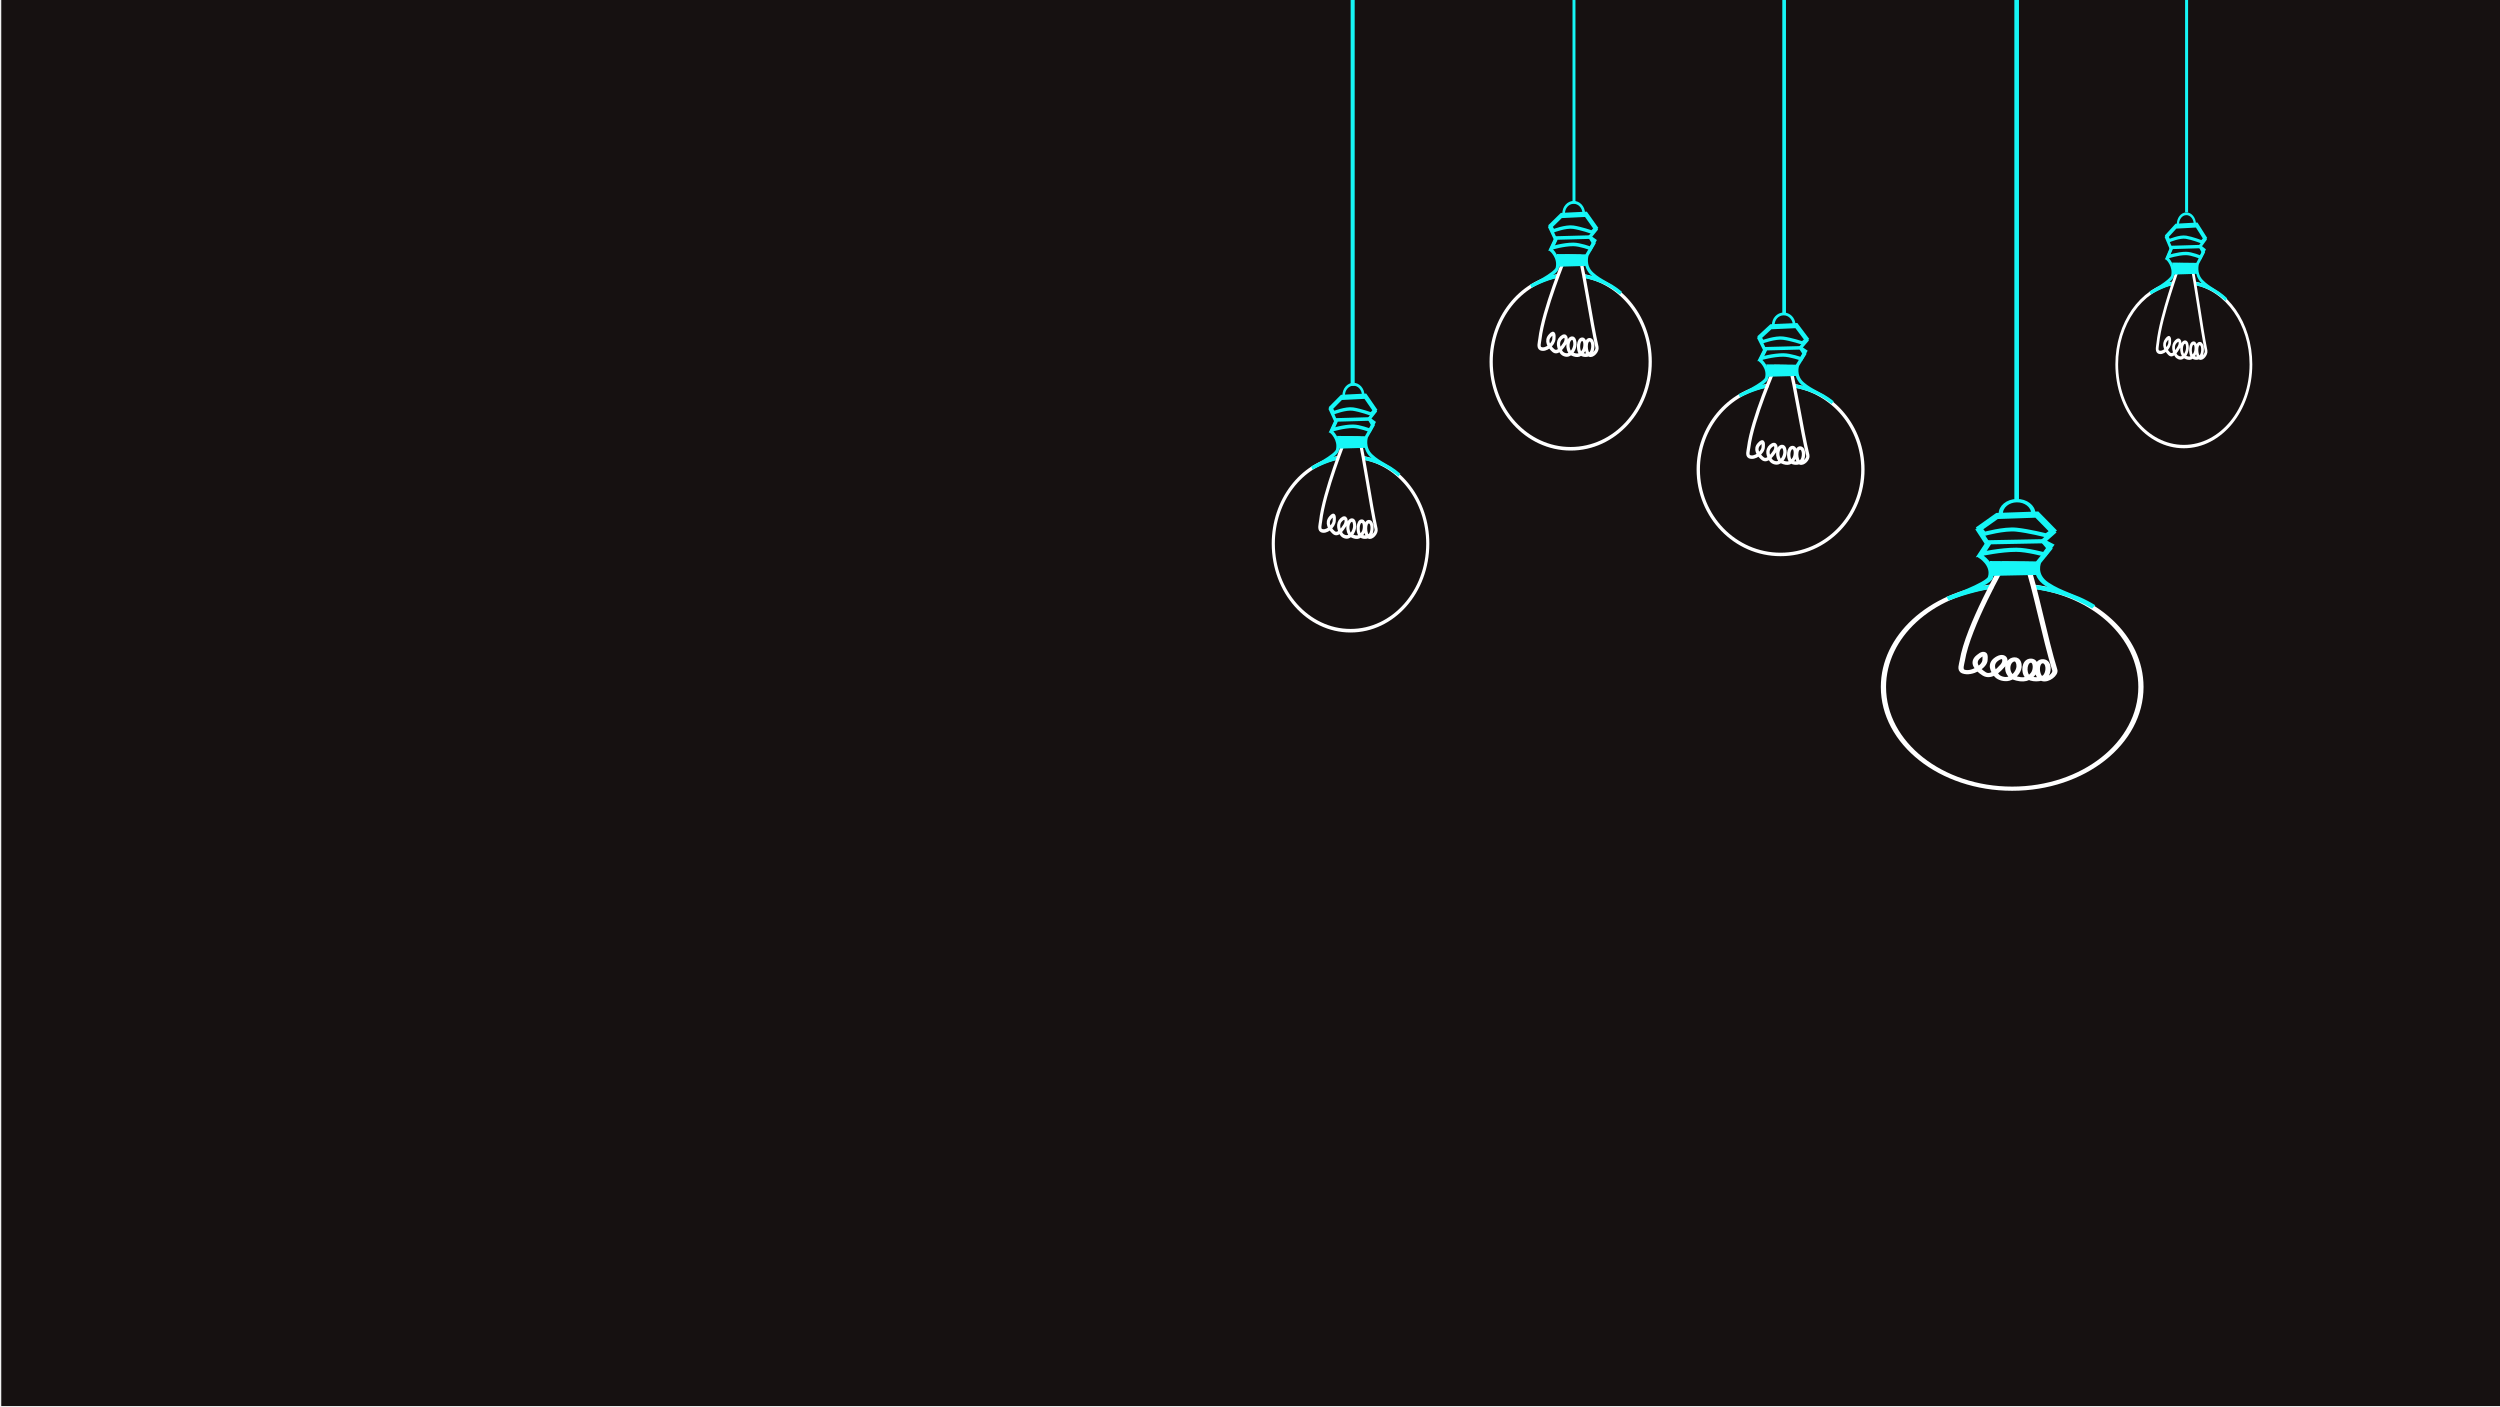
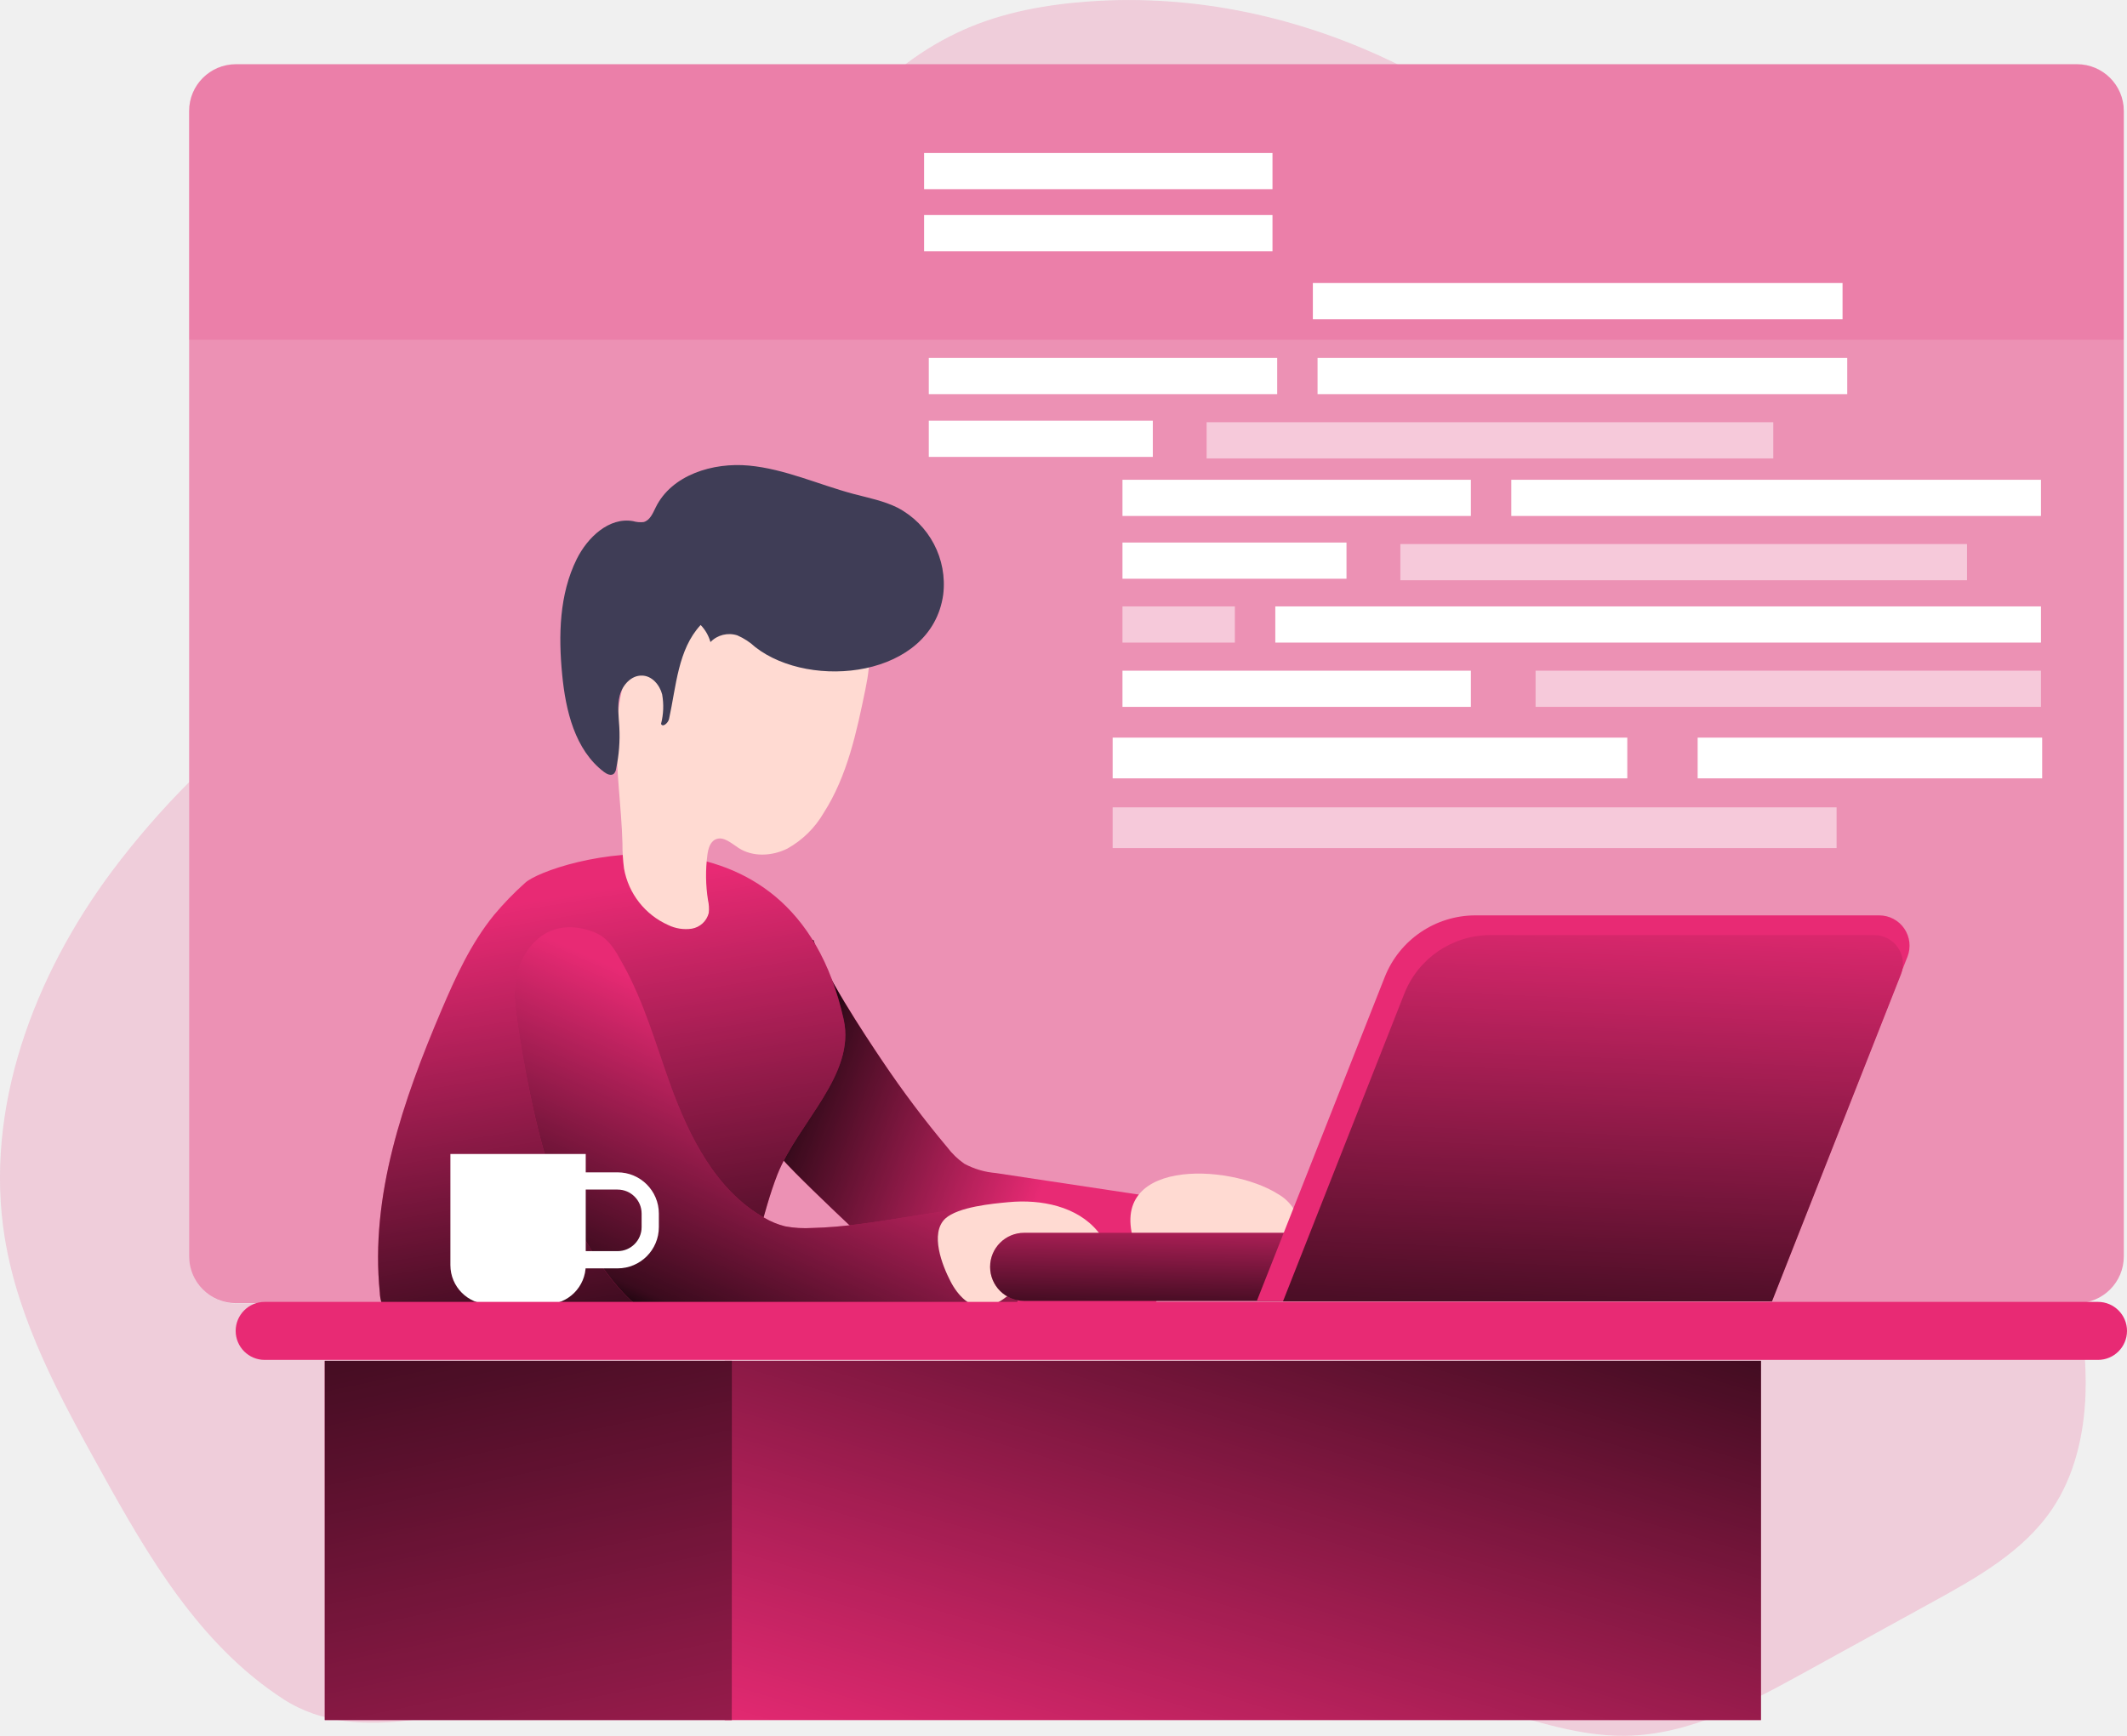
- <svg xmlns="http://www.w3.org/2000/svg" width="4e3" height="2250" version="1.1" viewBox="0 0 1058.333 595.313">
-   <g transform="translate(0 298.31)">
-     <rect x=".535" y="-298.31" width="1057.8" height="595.22" fill="#161111" />
-     <g transform="matrix(.85908 0 0 .96111 75.891 -11.631)">
-       <g transform="matrix(.79671 0 0 .78853 242.68 -168.94)">
-         <path d="m563.62-9.986a49.181 48.614 0 0 1 41.566 48.027 49.181 48.614 0 0 1 -49.181 48.614 49.181 48.614 0 0 1 -49.181 -48.614 49.181 48.614 0 0 1 41.773 -48.059" fill="none" stroke="#fff" stroke-width="2" />
-         <path d="m548.6-10.017c-8.794 1.7-17.264 5.855-17.264 5.855s15.502-6.749 16.37-10.156c1.541-6.046-3.875-10.156-3.875-10.156l2.94-5.613-3.608-6.949 6.949-6.147 15.234-0.668 6.281 8.018-3.742 4.143 2.405 3.608-4.143 6.415s-2.339 6.08 3.14 10.624 10.136 5.188 17.84 10.824c-7.624-5.969-16.252-8.457-23.27-9.616" fill="none" stroke="#16f6f6" stroke-width="2" />
-         <path d="m551.65-44.694a6.218 6.214 0 0 1 6.11 -6.29 6.218 6.214 0 0 1 6.324 6.075" fill="none" stroke="#16f6f6" stroke-linecap="round" stroke-width="1.619" />
-         <path d="m561.59-20.758-8.754-0.142s-13.826 30.151-15.89 46.354c-0.22 1.728-1.169 4.455 0.401 5.212 3.005 1.449 8.298-2.277 8.285-5.613-4e-3 -0.964 0.544-4.7-2.405-1.604-2.95 2.908-0.625 6.171 2.048 8.31 2.673 2.138 5.673-1.902 7.103-3.909 1.687-2.368 0.791-5.691-2.187-3.252-2.939 2.407-1.591 5.892-0.015 8.072 0.912 1.262 2.96 1.942 4.438 1.455 2.194-0.723 3.826-3.349 4.012-5.652 0.107-1.333-0.293-3.725-1.77-3.601-2.876 0.24-3.667 6.312-0.533 8.6 4.41 2.005 6.101 0.522 7.617-1.582 1.258-1.746 1.395-6.353-0.756-6.41-2.581-0.069-2.973 5.654-1.315 7.632 1.423 1.698 5.153 1.669 6.646 0.032 1.666-1.826 1.749-7.148-0.711-7.381-2.989-0.282-2.796 7.335-0.213 8.503 1.938 0.876 5.2-2.27 4.684-4.333-3.65-14.592-7.567-39.918-10.685-50.691z" fill="none" stroke="#fff" stroke-width="2" />
-         <path d="m548.41-21.221 16.966 0.172-0.22 4.675-16.527 0.429z" fill="#16f6f6" stroke="#16f6f6" stroke-width="1.805" />
-         <path d="m544.03-25.461s7.631-2.073 13.56-2.046c4.263 0.019 10.721 2.247 10.721 2.247l2.546-4.377-3.008-1.953-20.879 0.516z" fill="none" stroke="#16f6f6" stroke-width="2" />
-         <path d="m545.31-35.086s7.607-2.646 12.284-2.032c4.678 0.614 11.481 2.74 11.481 2.74l2.748-2.442-6.281-8.018-15.234 0.668-6.949 6.147z" fill="none" stroke="#16f6f6" stroke-width="1.9" />
-       </g>
-       <g transform="matrix(1.29 0 0 .92181 185.97 -30.769)">
-         <path d="m563.62-9.986a49.181 48.614 0 0 1 41.566 48.027 49.181 48.614 0 0 1 -49.181 48.614 49.181 48.614 0 0 1 -49.181 -48.614 49.181 48.614 0 0 1 41.773 -48.059" fill="none" stroke="#fff" stroke-width="2" />
-         <path d="m548.6-10.017c-8.794 1.7-17.264 5.855-17.264 5.855s15.502-6.749 16.37-10.156c1.541-6.046-3.875-10.156-3.875-10.156l2.94-5.613-3.608-6.949 6.949-6.147 15.234-0.668 6.281 8.018-3.742 4.143 2.405 3.608-4.143 6.415s-2.339 6.08 3.14 10.624 10.136 5.188 17.84 10.824c-7.624-5.969-16.252-8.457-23.27-9.616" fill="none" stroke="#16f6f6" stroke-width="2" />
-         <path d="m551.65-44.694a6.218 6.214 0 0 1 6.11 -6.29 6.218 6.214 0 0 1 6.324 6.075" fill="none" stroke="#16f6f6" stroke-linecap="round" stroke-width="1.619" />
-         <path d="m561.59-20.758-8.754-0.142s-13.826 30.151-15.89 46.354c-0.22 1.728-1.169 4.455 0.401 5.212 3.005 1.449 8.298-2.277 8.285-5.613-4e-3 -0.964 0.544-4.7-2.405-1.604-2.95 2.908-0.625 6.171 2.048 8.31 2.673 2.138 5.673-1.902 7.103-3.909 1.687-2.368 0.791-5.691-2.187-3.252-2.939 2.407-1.591 5.892-0.015 8.072 0.912 1.262 2.96 1.942 4.438 1.455 2.194-0.723 3.826-3.349 4.012-5.652 0.107-1.333-0.293-3.725-1.77-3.601-2.876 0.24-3.667 6.312-0.533 8.6 4.41 2.005 6.101 0.522 7.617-1.582 1.258-1.746 1.395-6.353-0.756-6.41-2.581-0.069-2.973 5.654-1.315 7.632 1.423 1.698 5.153 1.669 6.646 0.032 1.666-1.826 1.749-7.148-0.711-7.381-2.989-0.282-2.796 7.335-0.213 8.503 1.938 0.876 5.2-2.27 4.684-4.333-3.65-14.592-7.567-39.918-10.685-50.691z" fill="none" stroke="#fff" stroke-width="2" />
-         <path d="m548.41-21.221 16.966 0.172-0.22 4.675-16.527 0.429z" fill="#16f6f6" stroke="#16f6f6" stroke-width="1.805" />
-         <path d="m544.03-25.461s7.631-2.073 13.56-2.046c4.263 0.019 10.721 2.247 10.721 2.247l2.546-4.377-3.008-1.953-20.879 0.516z" fill="none" stroke="#16f6f6" stroke-width="2" />
-         <path d="m545.31-35.086s7.607-2.646 12.284-2.032c4.678 0.614 11.481 2.74 11.481 2.74l2.748-2.442-6.281-8.018-15.234 0.668-6.949 6.147z" fill="none" stroke="#16f6f6" stroke-width="1.9" />
-       </g>
-       <g transform="matrix(.77389 0 0 .78868 146.88 -88.815)">
-         <path d="m563.62-9.986a49.181 48.614 0 0 1 41.566 48.027 49.181 48.614 0 0 1 -49.181 48.614 49.181 48.614 0 0 1 -49.181 -48.614 49.181 48.614 0 0 1 41.773 -48.059" fill="none" stroke="#fff" stroke-width="2" />
-         <path d="m548.6-10.017c-8.794 1.7-17.264 5.855-17.264 5.855s15.502-6.749 16.37-10.156c1.541-6.046-3.875-10.156-3.875-10.156l2.94-5.613-3.608-6.949 6.949-6.147 15.234-0.668 6.281 8.018-3.742 4.143 2.405 3.608-4.143 6.415s-2.339 6.08 3.14 10.624 10.136 5.188 17.84 10.824c-7.624-5.969-16.252-8.457-23.27-9.616" fill="none" stroke="#16f6f6" stroke-width="2" />
-         <path d="m551.65-44.694a6.218 6.214 0 0 1 6.11 -6.29 6.218 6.214 0 0 1 6.324 6.075" fill="none" stroke="#16f6f6" stroke-linecap="round" stroke-width="1.619" />
-         <path d="m561.59-20.758-8.754-0.142s-13.826 30.151-15.89 46.354c-0.22 1.728-1.169 4.455 0.401 5.212 3.005 1.449 8.298-2.277 8.285-5.613-4e-3 -0.964 0.544-4.7-2.405-1.604-2.95 2.908-0.625 6.171 2.048 8.31 2.673 2.138 5.673-1.902 7.103-3.909 1.687-2.368 0.791-5.691-2.187-3.252-2.939 2.407-1.591 5.892-0.015 8.072 0.912 1.262 2.96 1.942 4.438 1.455 2.194-0.723 3.826-3.349 4.012-5.652 0.107-1.333-0.293-3.725-1.77-3.601-2.876 0.24-3.667 6.312-0.533 8.6 4.41 2.005 6.101 0.522 7.617-1.582 1.258-1.746 1.395-6.353-0.756-6.41-2.581-0.069-2.973 5.654-1.315 7.632 1.423 1.698 5.153 1.669 6.646 0.032 1.666-1.826 1.749-7.148-0.711-7.381-2.989-0.282-2.796 7.335-0.213 8.503 1.938 0.876 5.2-2.27 4.684-4.333-3.65-14.592-7.567-39.918-10.685-50.691z" fill="none" stroke="#fff" stroke-width="2" />
-         <path d="m548.41-21.221 16.966 0.172-0.22 4.675-16.527 0.429z" fill="#16f6f6" stroke="#16f6f6" stroke-width="1.805" />
-         <path d="m544.03-25.461s7.631-2.073 13.56-2.046c4.263 0.019 10.721 2.247 10.721 2.247l2.546-4.377-3.008-1.953-20.879 0.516z" fill="none" stroke="#16f6f6" stroke-width="2" />
-         <path d="m545.31-35.086s7.607-2.646 12.284-2.032c4.678 0.614 11.481 2.74 11.481 2.74l2.748-2.442-6.281-8.018-15.234 0.668-6.949 6.147z" fill="none" stroke="#16f6f6" stroke-width="1.9" />
-       </g>
-       <g transform="matrix(.82477 0 0 .76964 330.51 -120.76)">
-         <path d="m563.62-9.986a49.181 48.614 0 0 1 41.566 48.027 49.181 48.614 0 0 1 -49.181 48.614 49.181 48.614 0 0 1 -49.181 -48.614 49.181 48.614 0 0 1 41.773 -48.059" fill="none" stroke="#fff" stroke-width="2" />
-         <path d="m548.6-10.017c-8.794 1.7-17.264 5.855-17.264 5.855s15.502-6.749 16.37-10.156c1.541-6.046-3.875-10.156-3.875-10.156l2.94-5.613-3.608-6.949 6.949-6.147 15.234-0.668 6.281 8.018-3.742 4.143 2.405 3.608-4.143 6.415s-2.339 6.08 3.14 10.624 10.136 5.188 17.84 10.824c-7.624-5.969-16.252-8.457-23.27-9.616" fill="none" stroke="#16f6f6" stroke-width="2" />
-         <path d="m551.65-44.694a6.218 6.214 0 0 1 6.11 -6.29 6.218 6.214 0 0 1 6.324 6.075" fill="none" stroke="#16f6f6" stroke-linecap="round" stroke-width="1.619" />
-         <path d="m561.59-20.758-8.754-0.142s-13.826 30.151-15.89 46.354c-0.22 1.728-1.169 4.455 0.401 5.212 3.005 1.449 8.298-2.277 8.285-5.613-4e-3 -0.964 0.544-4.7-2.405-1.604-2.95 2.908-0.625 6.171 2.048 8.31 2.673 2.138 5.673-1.902 7.103-3.909 1.687-2.368 0.791-5.691-2.187-3.252-2.939 2.407-1.591 5.892-0.015 8.072 0.912 1.262 2.96 1.942 4.438 1.455 2.194-0.723 3.826-3.349 4.012-5.652 0.107-1.333-0.293-3.725-1.77-3.601-2.876 0.24-3.667 6.312-0.533 8.6 4.41 2.005 6.101 0.522 7.617-1.582 1.258-1.746 1.395-6.353-0.756-6.41-2.581-0.069-2.973 5.654-1.315 7.632 1.423 1.698 5.153 1.669 6.646 0.032 1.666-1.826 1.749-7.148-0.711-7.381-2.989-0.282-2.796 7.335-0.213 8.503 1.938 0.876 5.2-2.27 4.684-4.333-3.65-14.592-7.567-39.918-10.685-50.691z" fill="none" stroke="#fff" stroke-width="2" />
-         <path d="m548.41-21.221 16.966 0.172-0.22 4.675-16.527 0.429z" fill="#16f6f6" stroke="#16f6f6" stroke-width="1.805" />
-         <path d="m544.03-25.461s7.631-2.073 13.56-2.046c4.263 0.019 10.721 2.247 10.721 2.247l2.546-4.377-3.008-1.953-20.879 0.516z" fill="none" stroke="#16f6f6" stroke-width="2" />
-         <path d="m545.31-35.086s7.607-2.646 12.284-2.032c4.678 0.614 11.481 2.74 11.481 2.74l2.748-2.442-6.281-8.018-15.234 0.668-6.949 6.147z" fill="none" stroke="#16f6f6" stroke-width="1.9" />
-       </g>
-       <g transform="matrix(.67223 0 0 .74504 614.04 -166.14)">
-         <path d="m563.62-9.986a49.181 48.614 0 0 1 41.566 48.027 49.181 48.614 0 0 1 -49.181 48.614 49.181 48.614 0 0 1 -49.181 -48.614 49.181 48.614 0 0 1 41.773 -48.059" fill="none" stroke="#fff" stroke-width="2" />
-         <path d="m548.6-10.017c-8.794 1.7-17.264 5.855-17.264 5.855s15.502-6.749 16.37-10.156c1.541-6.046-3.875-10.156-3.875-10.156l2.94-5.613-3.608-6.949 6.949-6.147 15.234-0.668 6.281 8.018-3.742 4.143 2.405 3.608-4.143 6.415s-2.339 6.08 3.14 10.624 10.136 5.188 17.84 10.824c-7.624-5.969-16.252-8.457-23.27-9.616" fill="none" stroke="#16f6f6" stroke-width="2" />
-         <path d="m551.65-44.694a6.218 6.214 0 0 1 6.11 -6.29 6.218 6.214 0 0 1 6.324 6.075" fill="none" stroke="#16f6f6" stroke-linecap="round" stroke-width="1.619" />
-         <path d="m561.59-20.758-8.754-0.142s-13.826 30.151-15.89 46.354c-0.22 1.728-1.169 4.455 0.401 5.212 3.005 1.449 8.298-2.277 8.285-5.613-4e-3 -0.964 0.544-4.7-2.405-1.604-2.95 2.908-0.625 6.171 2.048 8.31 2.673 2.138 5.673-1.902 7.103-3.909 1.687-2.368 0.791-5.691-2.187-3.252-2.939 2.407-1.591 5.892-0.015 8.072 0.912 1.262 2.96 1.942 4.438 1.455 2.194-0.723 3.826-3.349 4.012-5.652 0.107-1.333-0.293-3.725-1.77-3.601-2.876 0.24-3.667 6.312-0.533 8.6 4.41 2.005 6.101 0.522 7.617-1.582 1.258-1.746 1.395-6.353-0.756-6.41-2.581-0.069-2.973 5.654-1.315 7.632 1.423 1.698 5.153 1.669 6.646 0.032 1.666-1.826 1.749-7.148-0.711-7.381-2.989-0.282-2.796 7.335-0.213 8.503 1.938 0.876 5.2-2.27 4.684-4.333-3.65-14.592-7.567-39.918-10.685-50.691z" fill="none" stroke="#fff" stroke-width="2" />
-         <path d="m548.41-21.221 16.966 0.172-0.22 4.675-16.527 0.429z" fill="#16f6f6" stroke="#16f6f6" stroke-width="1.805" />
-         <path d="m544.03-25.461s7.631-2.073 13.56-2.046c4.263 0.019 10.721 2.247 10.721 2.247l2.546-4.377-3.008-1.953-20.879 0.516z" fill="none" stroke="#16f6f6" stroke-width="2" />
-         <path d="m545.31-35.086s7.607-2.646 12.284-2.032c4.678 0.614 11.481 2.74 11.481 2.74l2.748-2.442-6.281-8.018-15.234 0.668-6.949 6.147z" fill="none" stroke="#16f6f6" stroke-width="1.9" />
-       </g>
-       <path d="m989.16-204.76v-93.55" fill="none" stroke="#16f6f6" stroke-width="1.48" />
-       <path d="m905.42-77.58v-220.73" fill="none" stroke="#16f6f6" stroke-width="2.273" />
-       <path d="m790.84-159.84v-138.47" fill="none" stroke="#16f6f6" stroke-width="1.8" />
-       <path d="m687.28-208.75v-89.566" fill="none" stroke="#16f6f6" stroke-width="1.448" />
-       <path d="m578.22-128.37v-169.94" fill="none" stroke="#16f6f6" stroke-width="1.994" />
-     </g>
-   </g>
+ <svg xmlns="http://www.w3.org/2000/svg" xmlns:xlink="http://www.w3.org/1999/xlink" id="Layer_1" data-name="Layer 1" viewBox="0 0 407.22 332.41">
+   <defs>
+     <linearGradient id="linear-gradient" x1="154.44" y1="220.63" x2="204.69" y2="239.78" gradientUnits="userSpaceOnUse">
+       <stop offset="0.01" />
+       <stop offset="0.12" stop-opacity="0.75" />
+       <stop offset="1" stop-opacity="0" />
+     </linearGradient>
+     <linearGradient id="linear-gradient-2" x1="128.92" y1="276.06" x2="113.67" y2="184.09" xlink:href="#linear-gradient" />
+     <linearGradient id="linear-gradient-3" x1="134.36" y1="270.94" x2="159.48" y2="214.41" xlink:href="#linear-gradient" />
+     <linearGradient id="linear-gradient-4" x1="262.98" y1="213.1" x2="219.92" y2="357.78" xlink:href="#linear-gradient" />
+     <linearGradient id="linear-gradient-5" x1="85.31" y1="219.96" x2="127.03" y2="417.81" xlink:href="#linear-gradient" />
+     <linearGradient id="linear-gradient-6" x1="264.92" y1="268.06" x2="265.51" y2="240.84" gradientTransform="translate(530.39 510.8) rotate(180)" xlink:href="#linear-gradient" />
+     <linearGradient id="linear-gradient-7" x1="307.69" y1="284.87" x2="311.73" y2="182.58" xlink:href="#linear-gradient" />
+   </defs>
+   <rect x="36.21" y="12.31" width="370.4" height="237.25" rx="8.95" fill="#e82a74" opacity="0.48" style="isolation:isolate" />
+   <path d="M404.17,279.66c-.27,7.77-2.05,15.68-6.4,22.12-5.48,8.11-14.38,13.13-23,17.85l-24.44,13.45c-10.71,5.9-22,11.94-34.21,12.11-8.64.13-17-2.72-25.31-5.11C252,328.88,211.12,327.31,171,330.14c-20.55,1.45-41,4-61.36,7.07-16.29,2.42-35.84,10.47-50.53.94-16-10.4-25.82-27.24-34.86-43.59C16.38,280.37,8.4,265.83,5.8,249.82c-4-24.74,5.58-50.15,20.57-70.25a161.15,161.15,0,0,1,14.73-17V253.4a9,9,0,0,0,8.95,9H402.54A70.17,70.17,0,0,1,404.17,279.66Z" transform="translate(-4.89 -12.78)" fill="#e82a74" opacity="0.18" style="isolation:isolate" />
+   <path d="M272.47,25.1H178.22a56.62,56.62,0,0,1,11.48-6.76c7.45-3.25,15.57-4.7,23.67-5.28C233.75,11.59,254.19,16.09,272.47,25.1Z" transform="translate(-4.89 -12.78)" fill="#e82a74" opacity="0.18" style="isolation:isolate" />
+   <path d="M186.23,232.48a14.62,14.62,0,0,0,3.27,3.16,15.28,15.28,0,0,0,6,1.78l31.92,4.81a1.85,1.85,0,0,1,.89.3,1.82,1.82,0,0,1,.47,1.44,56.17,56.17,0,0,1-2.39,17.66,2.44,2.44,0,0,1-.65,1.24,2.56,2.56,0,0,1-1.46.44c-10.74.91-21.53.62-32.3.33a22,22,0,0,1-5.38-.59c-3-.84-5.45-2.89-7.71-5-4.85-4.51-24.48-22.64-25.67-25.1a67.19,67.19,0,0,1-3.8-10.92c-1-3.6,6.31-4.05,6.16-7.79a24.17,24.17,0,0,1,.92-7.66,13.08,13.08,0,0,1,3.2-5.92c1.1-1-.6-7.78.92-7.86,1.76,6,9.72,18,13.18,23.14A193.68,193.68,0,0,0,186.23,232.48Z" transform="translate(-4.89 -12.78)" fill="#e82a74" />
+   <path d="M186.23,232.48a14.62,14.62,0,0,0,3.27,3.16,15.28,15.28,0,0,0,6,1.78l31.92,4.81a1.85,1.85,0,0,1,.89.3,1.82,1.82,0,0,1,.47,1.44,56.17,56.17,0,0,1-2.39,17.66,2.44,2.44,0,0,1-.65,1.24,2.56,2.56,0,0,1-1.46.44c-10.74.91-21.53.62-32.3.33a22,22,0,0,1-5.38-.59c-3-.84-5.45-2.89-7.71-5-4.85-4.51-24.48-22.64-25.67-25.1a67.19,67.19,0,0,1-3.8-10.92c-1-3.6,6.31-4.05,6.16-7.79a24.17,24.17,0,0,1,.92-7.66,13.08,13.08,0,0,1,3.2-5.92c1.1-1-.6-7.78.92-7.86,1.76,6,9.72,18,13.18,23.14A193.68,193.68,0,0,0,186.23,232.48Z" transform="translate(-4.89 -12.78)" fill="url(#linear-gradient)" />
+   <path d="M105.46,181.82a58.54,58.54,0,0,0-6,6.2c-4.42,5.43-7.36,11.89-10.1,18.33-7.29,17.14-13.64,35.47-11.75,54a7,7,0,0,0,.88,3.18,6.19,6.19,0,0,0,3.43,2.21c3.51,1.12,7.26,1.17,11,1.2,14.41.13,28.84.26,43.24-.44,2.23-.11,4.59-.28,6.44-1.54a10.44,10.44,0,0,0,3.14-3.93c3.87-7.28,5-15.7,8-23.36,4-10,15-19.09,12.68-29.63C156.5,163.29,110,177.69,105.46,181.82Z" transform="translate(-4.89 -12.78)" fill="#e82a74" />
+   <path d="M105.46,181.82a58.54,58.54,0,0,0-6,6.2c-4.42,5.43-7.36,11.89-10.1,18.33-7.29,17.14-13.64,35.47-11.75,54a7,7,0,0,0,.88,3.18,6.19,6.19,0,0,0,3.43,2.21c3.51,1.12,7.26,1.17,11,1.2,14.41.13,28.84.26,43.24-.44,2.23-.11,4.59-.28,6.44-1.54a10.44,10.44,0,0,0,3.14-3.93c3.87-7.28,5-15.7,8-23.36,4-10,15-19.09,12.68-29.63C156.5,163.29,110,177.69,105.46,181.82Z" transform="translate(-4.89 -12.78)" fill="url(#linear-gradient-2)" />
+   <path d="M170.58,144.75c-1.69,8.21-3.46,16.64-8,23.71a18.36,18.36,0,0,1-6.93,6.82c-2.93,1.47-6.65,1.67-9.39-.13-1.37-.89-2.87-2.29-4.36-1.63-1.08.49-1.43,1.83-1.58,3a30.2,30.2,0,0,0,.12,8.65,7.31,7.31,0,0,1,.14,2.46,4.06,4.06,0,0,1-3.25,3,7.75,7.75,0,0,1-4.53-.71,14.64,14.64,0,0,1-8.44-10.82,35.06,35.06,0,0,1-.3-4.8c-.19-7.12-1.32-14.21-1.09-21.32s2-14.51,6.83-19.76a31.12,31.12,0,0,1,9.76-6.76c5.45-2.6,11.53-4.43,17.49-3.48a16.62,16.62,0,0,1,11.57,7.72C171.74,135.49,171.75,139.06,170.58,144.75Z" transform="translate(-4.89 -12.78)" fill="#ffdad2" />
+   <path d="M185.47,126.66A16.55,16.55,0,0,0,176.72,110c-2.65-1.32-5.6-1.88-8.46-2.64-6.7-1.8-13.13-4.78-20-5.42s-14.77,1.77-17.83,8c-.56,1.14-1.11,2.52-2.34,2.82a5.13,5.13,0,0,1-2-.18c-4.59-.81-8.72,3.11-10.79,7.28-3.34,6.75-3.51,14.62-2.78,22.11.67,6.93,2.44,14.42,8,18.64.55.42,1.36.8,1.89.35a1.58,1.58,0,0,0,.43-.93,30.4,30.4,0,0,0,.62-8c-.11-2-.43-4.12.09-6.09s2.19-3.84,4.23-3.78c1.89,0,3.41,1.76,3.88,3.6a13.28,13.28,0,0,1-.21,5.64c.3.75,1.35-.15,1.53-.93,1.38-6.28,1.69-13.31,6.05-18a7.73,7.73,0,0,1,1.88,3.27,5,5,0,0,1,5.15-1.28,12.24,12.24,0,0,1,3.44,2.25C160.12,145,183.24,142.54,185.47,126.66Z" transform="translate(-4.89 -12.78)" fill="#3f3d56" />
+   <path d="M108.52,192.06c-3.36,2.44-5,6.73-5.1,10.87s4.28,30.41,8.41,37.87c3.2,5.8,9.87,20.94,20,25.12,3,1.24,47.35.72,67.93-1.51-.13-4.87-.37-9.74-.69-14.61a2.77,2.77,0,0,0-.55-1.79c-.52-.54-1.26-4.07-2-4.07-12,.05-24.1,3.72-36.1,4a21.12,21.12,0,0,1-5.21-.31,15,15,0,0,1-4-1.64c-9.26-5.24-14.38-15.53-18-25.54-2.77-7.72-5-15.71-9-22.92-1.42-2.57-2.69-5.07-5.49-6.2C115.43,190,111.57,189.85,108.52,192.06Z" transform="translate(-4.89 -12.78)" fill="#e82a74" />
+   <path d="M108.52,192.06c-3.36,2.44-5,6.73-5.1,10.87s4.28,30.41,8.41,37.87c3.2,5.8,9.87,20.94,20,25.12,3,1.24,47.35.72,67.93-1.51-.13-4.87-.37-9.74-.69-14.61a2.77,2.77,0,0,0-.55-1.79c-.52-.54-1.26-4.07-2-4.07-12,.05-24.1,3.72-36.1,4a21.12,21.12,0,0,1-5.21-.31,15,15,0,0,1-4-1.64c-9.26-5.24-14.38-15.53-18-25.54-2.77-7.72-5-15.71-9-22.92-1.42-2.57-2.69-5.07-5.49-6.2C115.43,190,111.57,189.85,108.52,192.06Z" transform="translate(-4.89 -12.78)" fill="url(#linear-gradient-3)" />
+   <path d="M198,243c6.23-.59,13.15.8,17.1,5.65a3,3,0,0,1,.78,1.6,2.68,2.68,0,0,1-.48,1.51c-2.33,3.87-7.39,4.79-11.64,6.32a30.22,30.22,0,0,0-6.29,3.12,10,10,0,0,1-3.76,1.86c-3,.45-5.49-2.23-6.85-4.91-1.56-3-4-9.16-1-12C188.31,243.9,194.92,243.28,198,243Z" transform="translate(-4.89 -12.78)" fill="#ffdad2" />
+   <path d="M249.59,241.46a8.53,8.53,0,0,1,2.79,2.55,3.67,3.67,0,0,1,.26,3.63,5.05,5.05,0,0,1-1.87,1.68c-5.53,3.29-12.31,3.88-17.91,7A9.73,9.73,0,0,1,229,258a5.33,5.33,0,0,1-4.28-2,13.6,13.6,0,0,1-2.31-4.27C215.86,234.53,240.17,235.46,249.59,241.46Z" transform="translate(-4.89 -12.78)" fill="#ffdad2" />
+   <path d="M86.23,221h25.91a0,0,0,0,1,0,0v21.28a7.5,7.5,0,0,1-7.5,7.5H93.73a7.5,7.5,0,0,1-7.5-7.5V221A0,0,0,0,1,86.23,221Z" fill="#fff" />
+   <path d="M110.39,226.16h7.85a6.25,6.25,0,0,1,6.25,6.25V235a6.25,6.25,0,0,1-6.25,6.25h-7.85a0,0,0,0,1,0,0V226.16A0,0,0,0,1,110.39,226.16Z" fill="none" stroke="#fff" stroke-miterlimit="10" stroke-width="3.3" />
+   <rect x="45.12" y="249.32" width="362.1" height="11.11" rx="5.56" fill="#e82a74" />
+   <rect x="138.75" y="260.6" width="198.39" height="68.81" fill="#e82a74" />
+   <rect x="62.17" y="260.6" width="77.93" height="68.81" fill="#e82a74" />
+   <rect x="140.06" y="260.6" width="197.09" height="68.81" fill="url(#linear-gradient-4)" />
+   <rect x="62.17" y="260.6" width="77.93" height="68.81" fill="url(#linear-gradient-5)" />
+   <path d="M411.49,34.05v43.8H41.1V34.05a9,9,0,0,1,8.95-9H402.54A9,9,0,0,1,411.49,34.05Z" transform="translate(-4.89 -12.78)" fill="#e82a74" opacity="0.18" style="isolation:isolate" />
+   <rect x="194.46" y="248.88" width="141.48" height="13.04" rx="6.52" transform="translate(525.5 498.01) rotate(-180)" fill="#e82a74" />
+   <rect x="194.46" y="248.88" width="141.48" height="13.04" rx="6.52" transform="translate(525.5 498.01) rotate(-180)" fill="url(#linear-gradient-6)" />
+   <path d="M245.51,261.93h98.57l26-65.93a5.8,5.8,0,0,0-5.39-7.92H287.34A18.68,18.68,0,0,0,270,199.9Z" transform="translate(-4.89 -12.78)" fill="#e82a74" />
+   <path d="M250.52,262h93.62l24.69-62.63a5.5,5.5,0,0,0-5.12-7.52H290.25a17.73,17.73,0,0,0-16.5,11.22Z" transform="translate(-4.89 -12.78)" fill="#e82a74" />
+   <path d="M250.52,262h93.62l24.69-62.63a5.5,5.5,0,0,0-5.12-7.52H290.25a17.73,17.73,0,0,0-16.5,11.22Z" transform="translate(-4.89 -12.78)" fill="url(#linear-gradient-7)" />
+   <rect x="213.02" y="154.61" width="138.6" height="7.8" fill="#fff" opacity="0.51" />
+   <rect x="213.02" y="141.26" width="98.53" height="7.8" fill="#fff" />
+   <rect x="325.02" y="141.26" width="65.96" height="7.8" fill="#fff" />
+   <rect x="289.34" y="91.88" width="101.41" height="6.93" fill="#fff" />
+   <rect x="268.1" y="104.19" width="108.49" height="6.93" fill="#fff" opacity="0.51" />
+   <rect x="214.9" y="91.88" width="66.7" height="6.93" fill="#fff" />
+   <rect x="244.16" y="116.13" width="146.59" height="6.93" fill="#fff" />
+   <rect x="214.9" y="116.13" width="21.52" height="6.93" fill="#fff" opacity="0.51" />
+   <rect x="293.99" y="128.44" width="96.76" height="6.93" fill="#fff" opacity="0.51" />
+   <rect x="214.9" y="128.44" width="66.7" height="6.93" fill="#fff" />
+   <rect x="214.9" y="103.9" width="42.89" height="6.93" fill="#fff" />
+   <rect x="252.25" y="68.55" width="101.41" height="6.93" fill="#fff" />
+   <rect x="231.01" y="80.86" width="108.49" height="6.93" fill="#fff" opacity="0.51" />
+   <rect x="177.82" y="68.55" width="66.7" height="6.93" fill="#fff" />
+   <rect x="251.35" y="54.2" width="101.41" height="6.93" fill="#fff" />
+   <rect x="176.92" y="41.18" width="66.7" height="6.93" fill="#fff" />
+   <rect x="176.92" y="29.3" width="66.7" height="6.93" fill="#fff" />
+   <rect x="177.82" y="80.57" width="42.89" height="6.93" fill="#fff" />
</svg>
